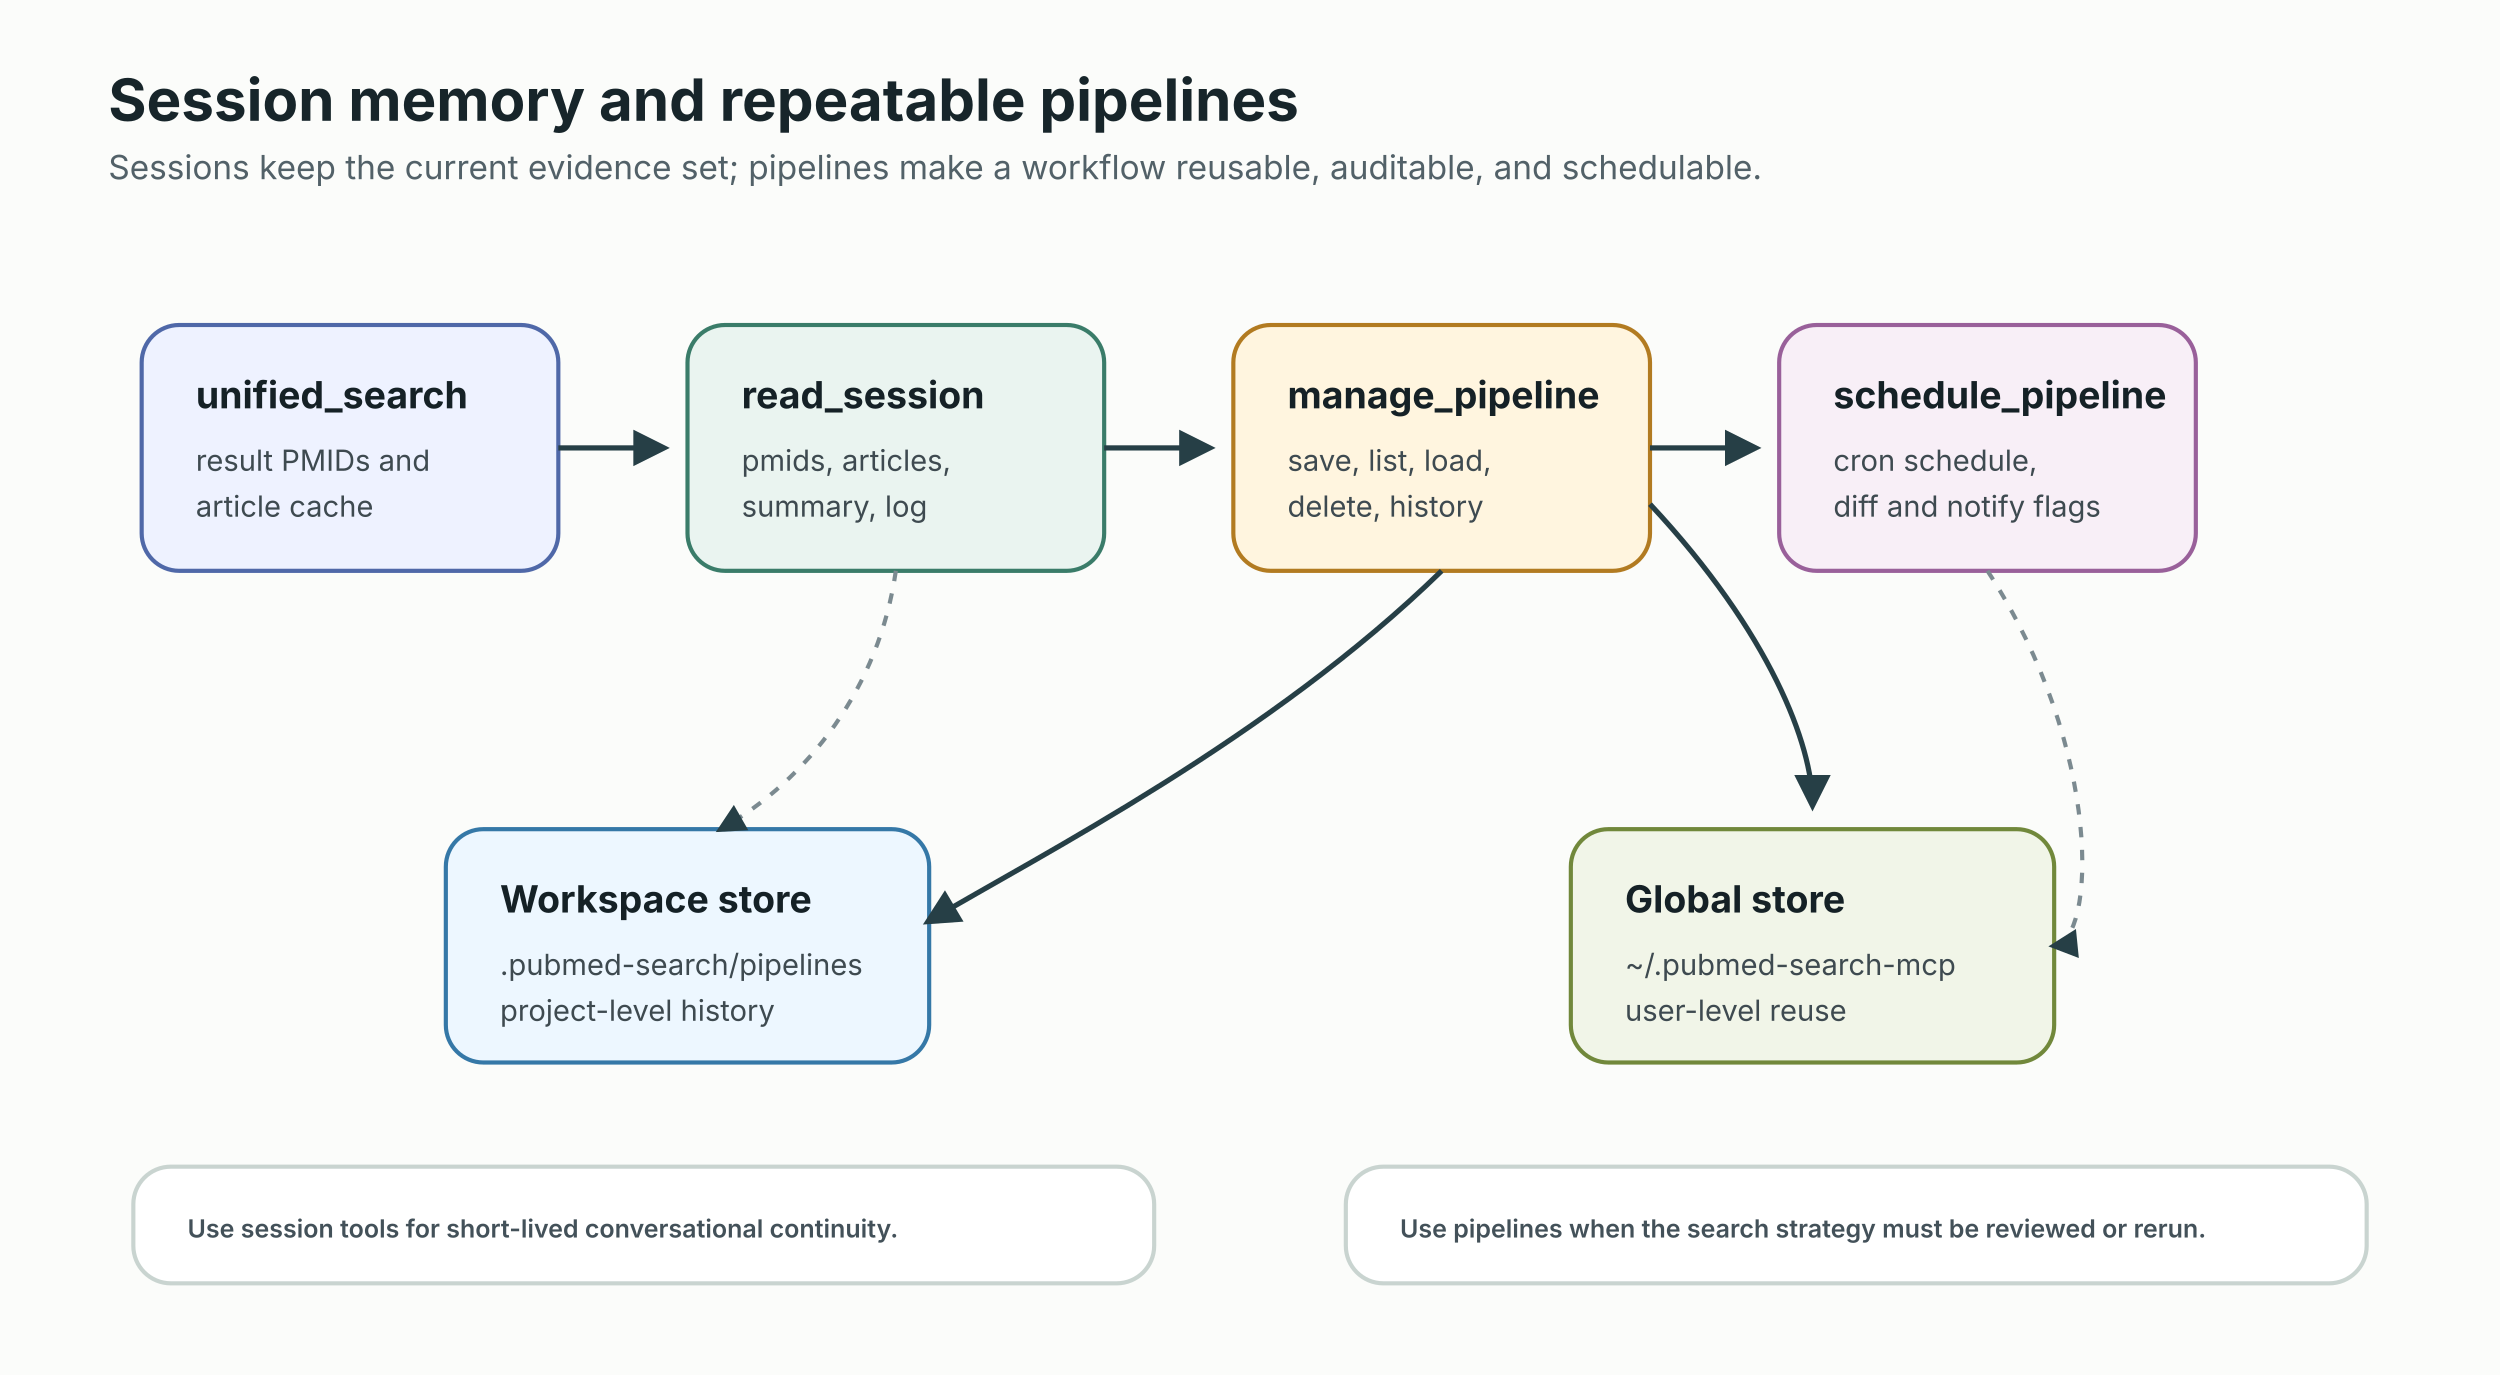
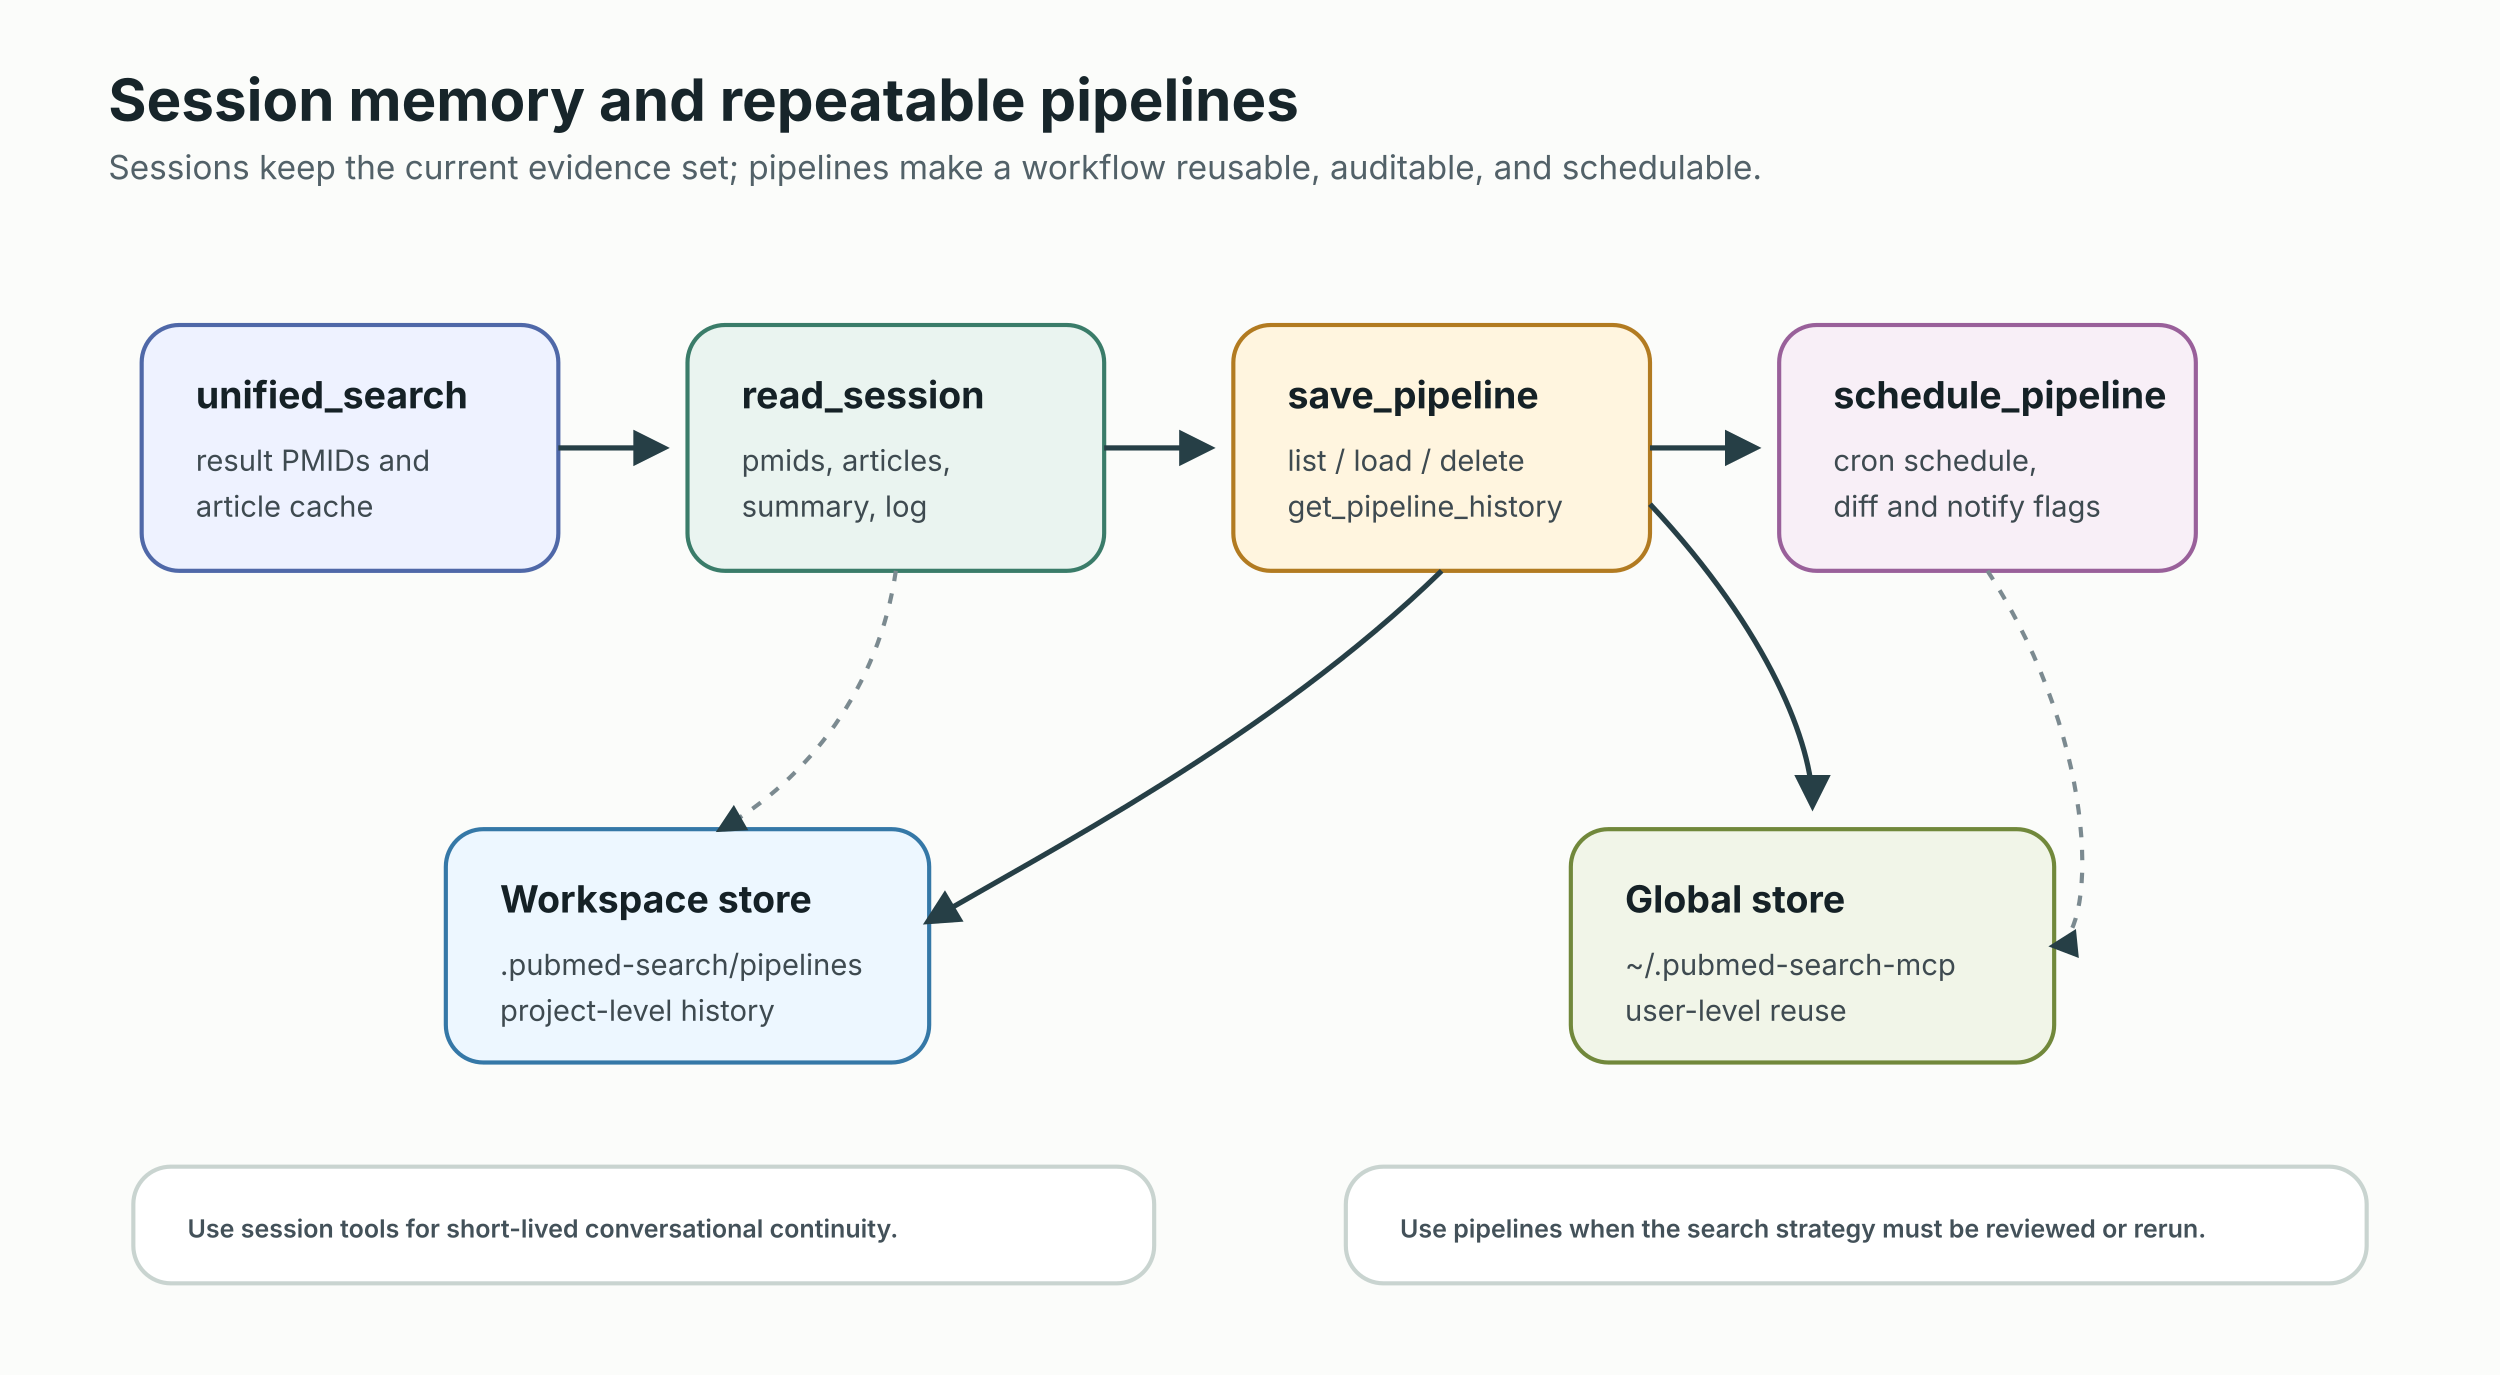
<svg xmlns="http://www.w3.org/2000/svg" width="1200" height="660" viewBox="0 0 1200 660" role="img" aria-labelledby="title desc">
  <defs>
    <marker id="arrow" viewBox="0 0 10 10" refX="8" refY="5" markerWidth="7" markerHeight="7" orient="auto-start-reverse">
      <path d="M 0 0 L 10 5 L 0 10 z" fill="#263f46" />
    </marker>
    <style>
      .bg { fill: #fbfcfa; }
      .title { font: 700 28px system-ui, -apple-system, BlinkMacSystemFont, "Segoe UI", sans-serif; fill: #17252a; }
      .subtitle { font: 400 16px system-ui, -apple-system, BlinkMacSystemFont, "Segoe UI", sans-serif; fill: #526168; }
      .box { stroke-width: 2; rx: 18; }
      .label { font: 700 18px system-ui, -apple-system, BlinkMacSystemFont, "Segoe UI", sans-serif; fill: #152126; }
      .body { font: 400 14px system-ui, -apple-system, BlinkMacSystemFont, "Segoe UI", sans-serif; fill: #3e4a50; }
      .small { font: 600 12px system-ui, -apple-system, BlinkMacSystemFont, "Segoe UI", sans-serif; fill: #435159; }
      .arrow { fill: none; stroke: #263f46; stroke-width: 2.5; marker-end: url(#arrow); }
      .soft { fill: none; stroke: #7b8a90; stroke-width: 2; stroke-dasharray: 5 6; marker-end: url(#arrow); }
    </style>
  </defs>
  <rect class="bg" width="1200" height="660" />
  <text class="title" x="52" y="58">Session memory and repeatable pipelines</text>
  <text class="subtitle" x="52" y="86">Sessions keep the current evidence set; pipelines make a workflow reusable, auditable, and schedulable.</text>
  <rect class="box" x="68" y="156" width="200" height="118" fill="#eef2ff" stroke="#4f68a8" />
  <text class="label" x="94" y="196">unified_search</text>
  <text class="body" x="94" y="226">result PMIDs and</text>
  <text class="body" x="94" y="248">article cache</text>
  <rect class="box" x="330" y="156" width="200" height="118" fill="#eaf4f0" stroke="#3a7c69" />
  <text class="label" x="356" y="196">read_session</text>
  <text class="body" x="356" y="226">pmids, articles,</text>
  <text class="body" x="356" y="248">summary, log</text>
  <rect class="box" x="592" y="156" width="200" height="118" fill="#fff5df" stroke="#b27b21" />
-   <text class="label" x="618" y="196">manage_pipeline</text>
-   <text class="body" x="618" y="226">save, list, load,</text>
-   <text class="body" x="618" y="248">delete, history</text>
+   <text class="label" x="618" y="196">save_pipeline</text>
+   <text class="body" x="618" y="226">list / load / delete</text>
+   <text class="body" x="618" y="248">get_pipeline_history</text>
  <rect class="box" x="854" y="156" width="200" height="118" fill="#f8eff7" stroke="#99609a" />
  <text class="label" x="880" y="196">schedule_pipeline</text>
  <text class="body" x="880" y="226">cron schedule,</text>
  <text class="body" x="880" y="248">diff and notify flags</text>
  <rect class="box" x="214" y="398" width="232" height="112" fill="#edf7ff" stroke="#3578a7" />
  <text class="label" x="240" y="438">Workspace store</text>
  <text class="body" x="240" y="468">.pubmed-search/pipelines</text>
  <text class="body" x="240" y="490">project-level history</text>
  <rect class="box" x="754" y="398" width="232" height="112" fill="#f1f5e8" stroke="#71883b" />
  <text class="label" x="780" y="438">Global store</text>
  <text class="body" x="780" y="468">~/.pubmed-search-mcp</text>
  <text class="body" x="780" y="490">user-level reuse</text>
  <path class="arrow" d="M 268 215 H 318" />
  <path class="arrow" d="M 530 215 H 580" />
  <path class="arrow" d="M 792 215 H 842" />
  <path class="arrow" d="M 692 274 C 610 354 500 410 446 442" />
  <path class="arrow" d="M 792 242 C 850 304 870 358 870 386" />
  <path class="soft" d="M 430 274 C 422 330 388 374 346 398" />
  <path class="soft" d="M 954 274 C 1010 360 1006 452 986 454" />
  <rect x="64" y="560" width="490" height="56" rx="18" fill="#ffffff" stroke="#c9d4d0" stroke-width="2" />
  <text class="small" x="90" y="594">Use session tools for short-lived conversational continuity.</text>
  <rect x="646" y="560" width="490" height="56" rx="18" fill="#ffffff" stroke="#c9d4d0" stroke-width="2" />
  <text class="small" x="672" y="594">Use pipelines when the search strategy must be reviewed or rerun.</text>
</svg>
